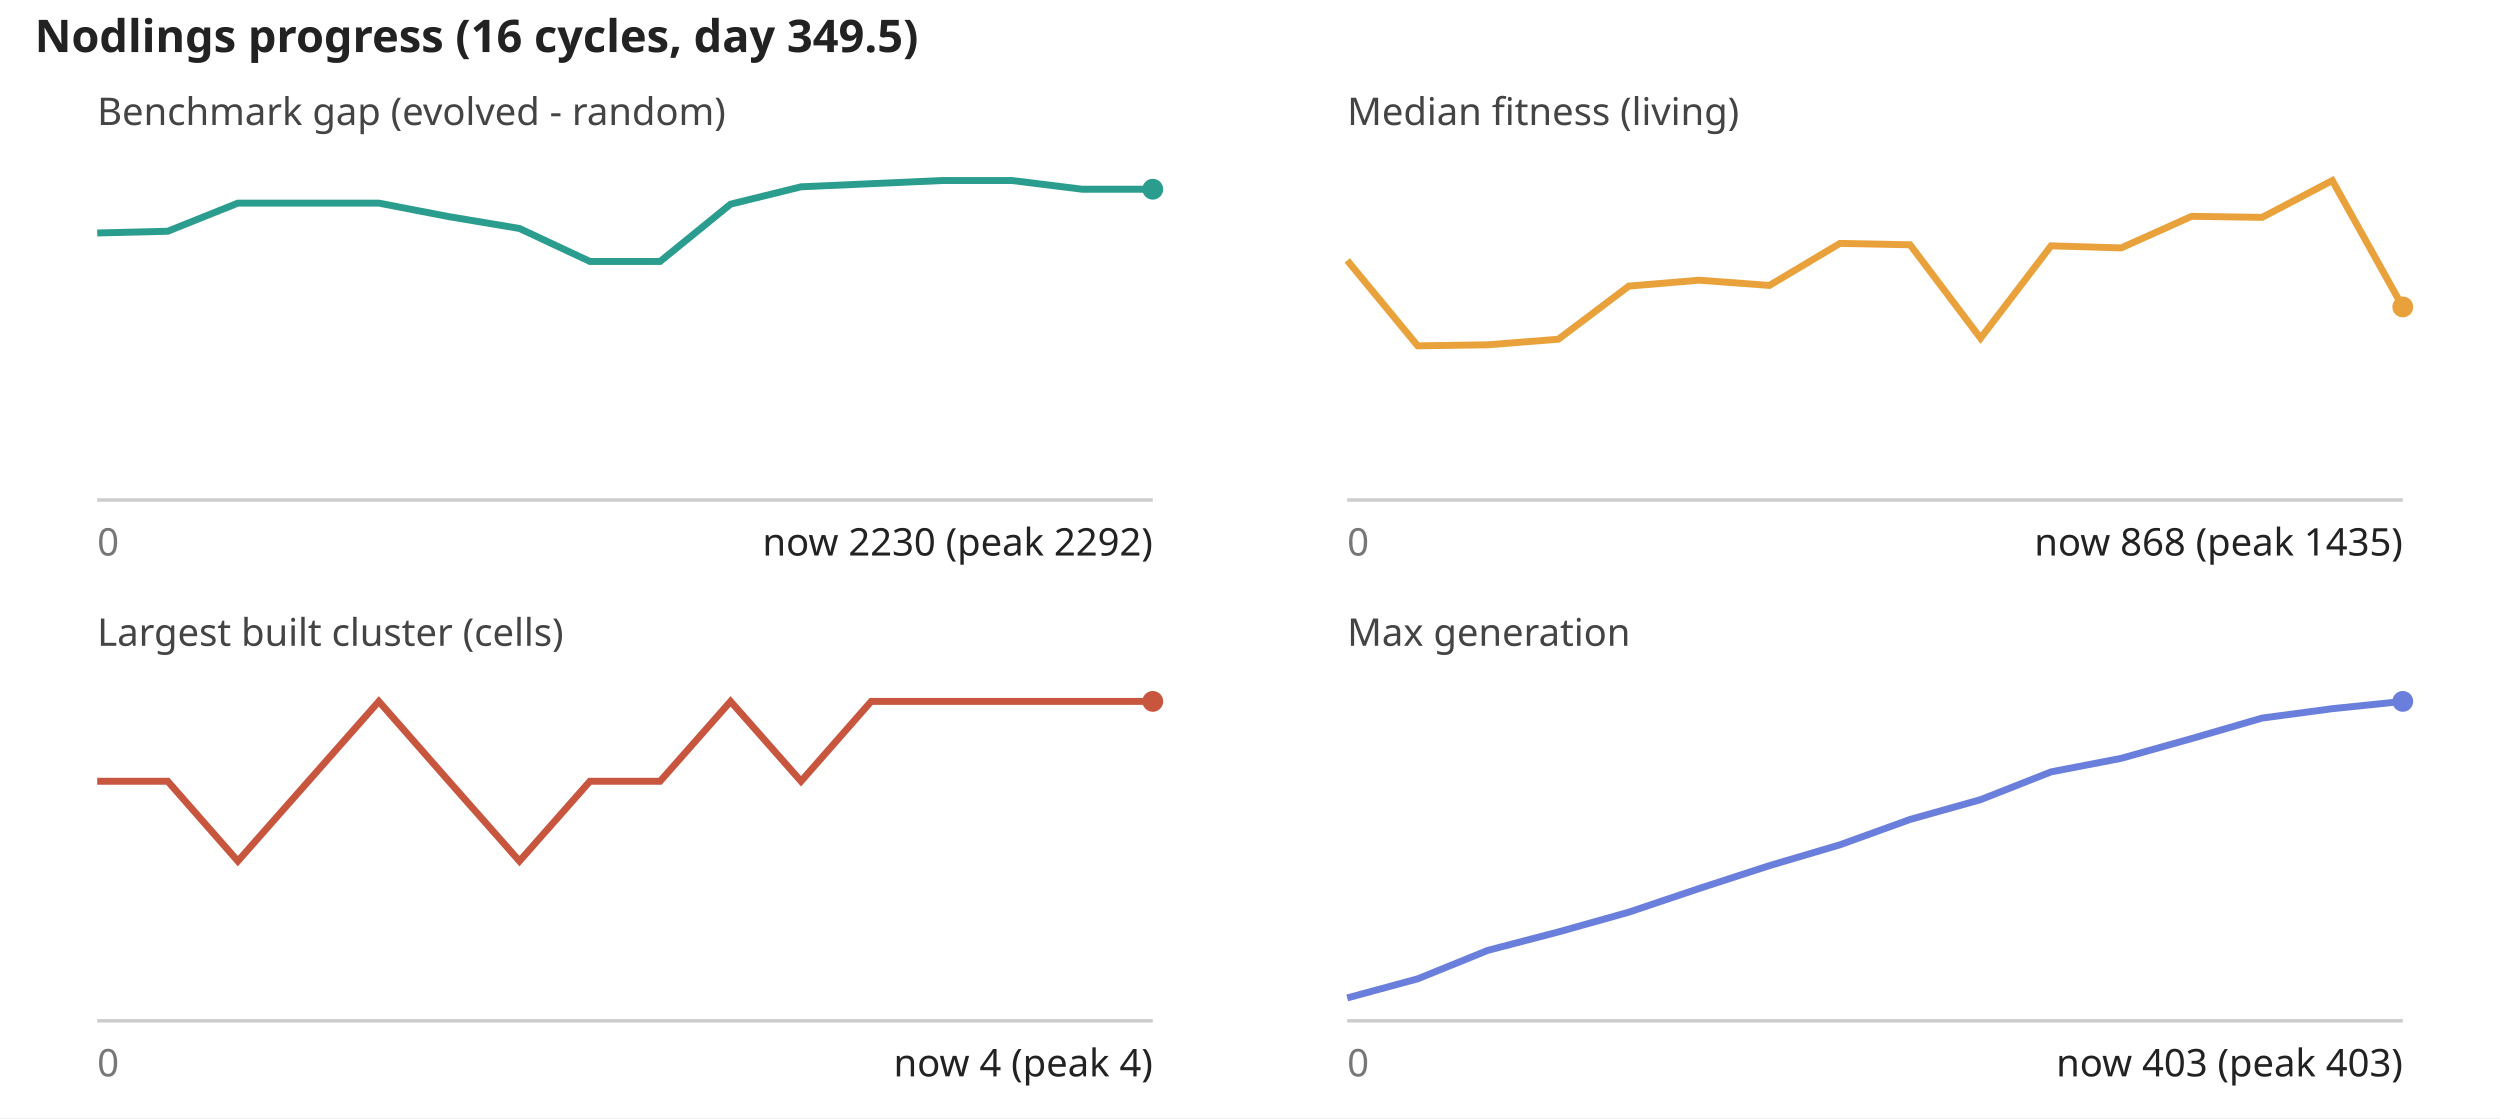
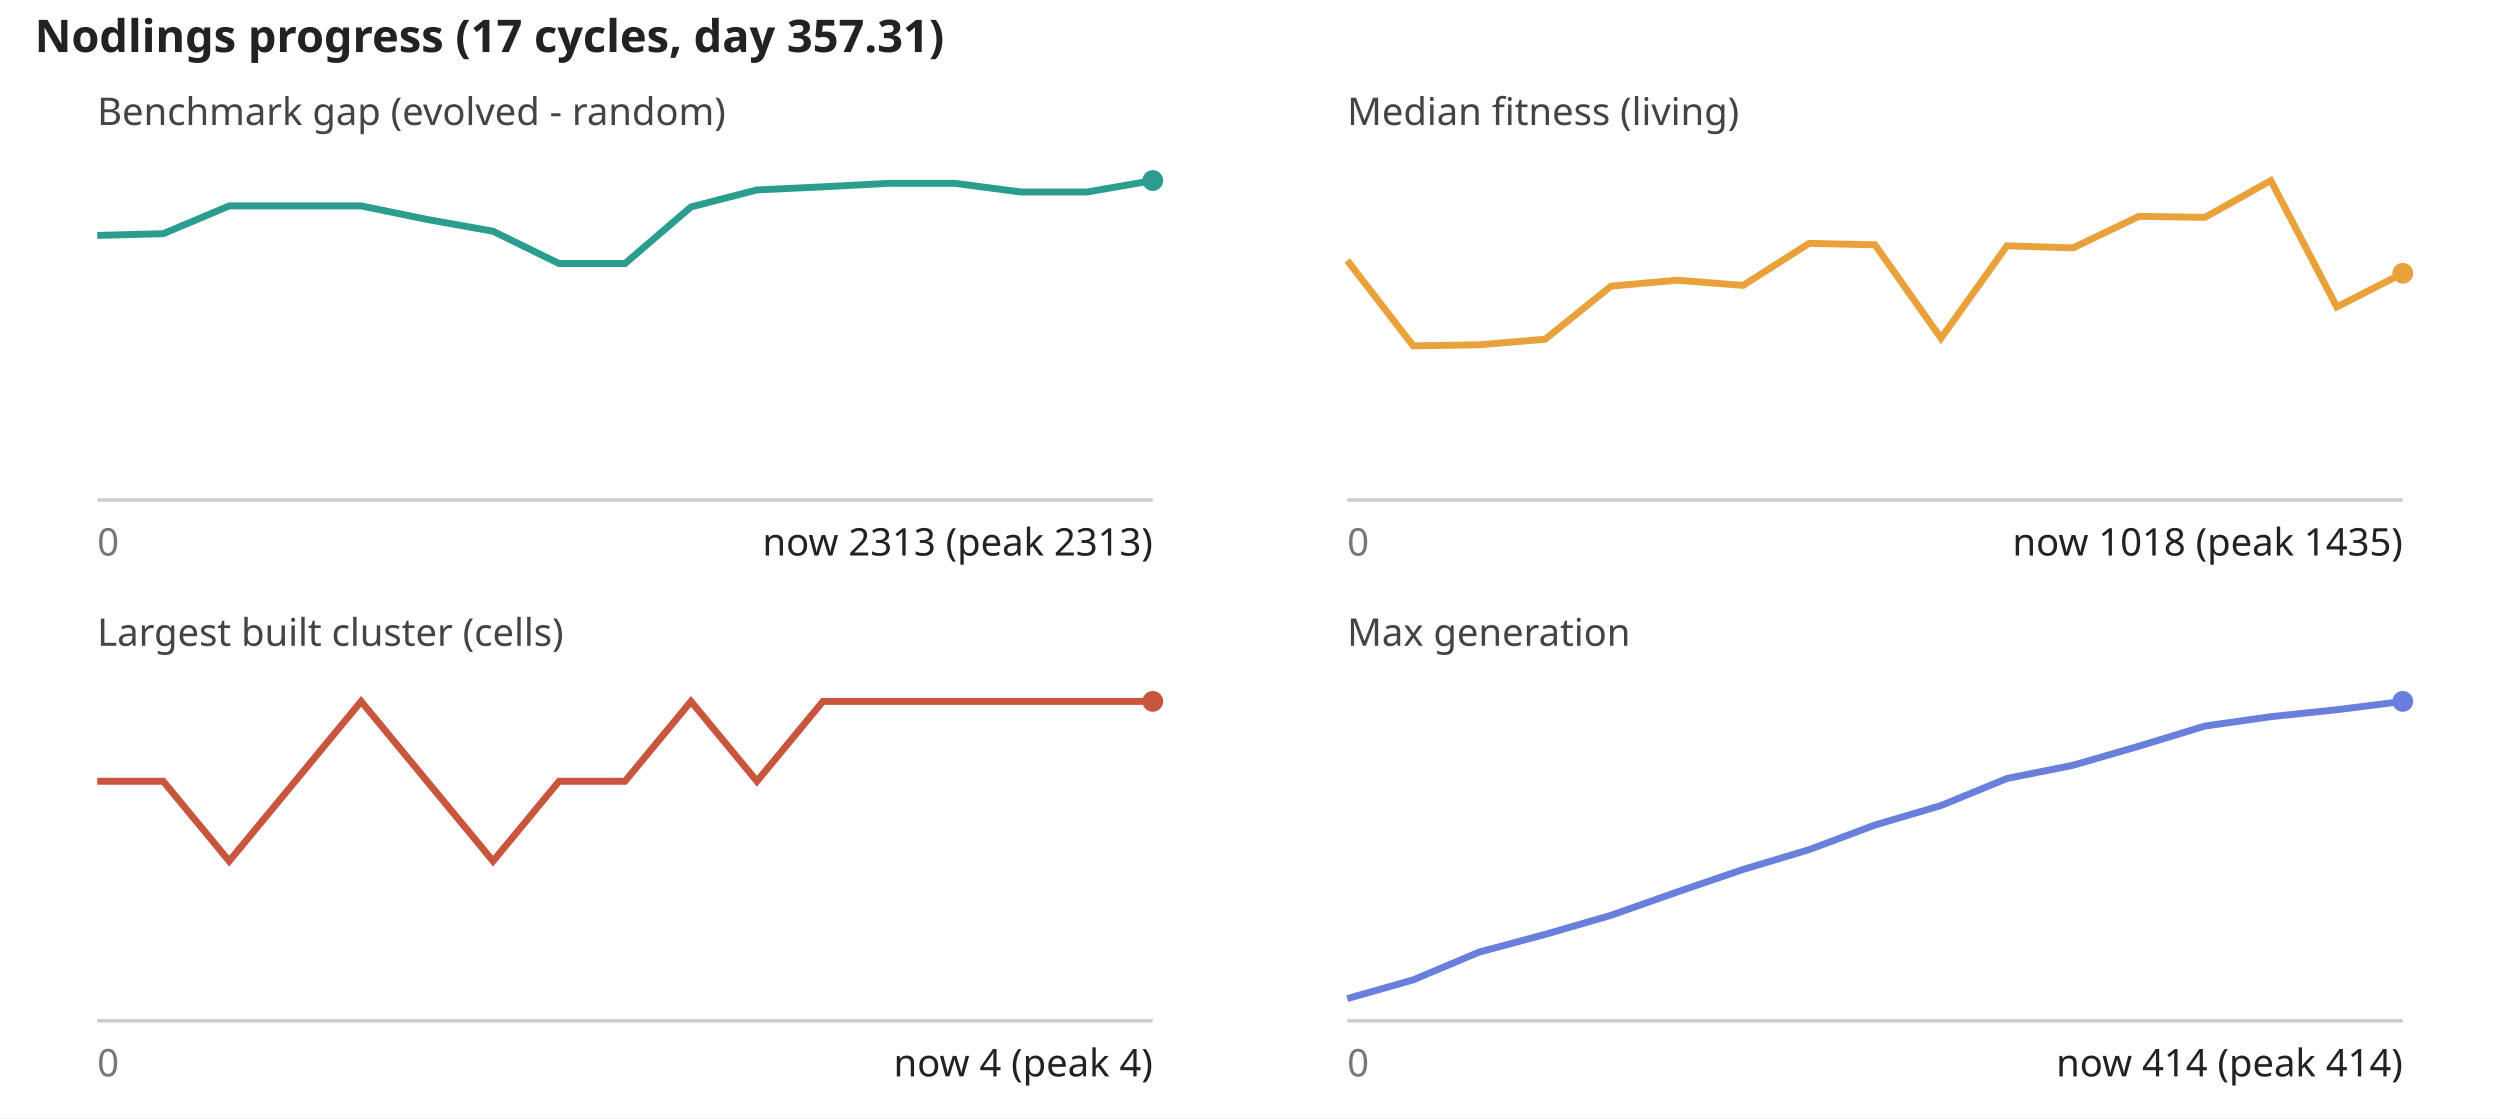
<svg xmlns="http://www.w3.org/2000/svg" viewBox="0 0 720 322" font-family="sans-serif" font-size="11">
  <rect width="100%" height="100%" fill="#fff" />
-   <text x="10" y="15" font-size="13" font-weight="bold" fill="#222">Nodlings progress (16 cycles, day 349.5)</text>
+   <text x="10" y="15" font-size="13" font-weight="bold" fill="#222">Nodlings progress (17 cycles, day 357.31)</text>
  <text x="28" y="36" fill="#444">Benchmark gap (evolved - random)</text>
  <line x1="28" y1="144" x2="332" y2="144" stroke="#ccc" />
-   <polyline fill="none" stroke="#2a9d8f" stroke-width="2" points="28.0,67.1 48.3,66.6 68.5,58.5 88.8,58.5 109.1,58.5 129.3,62.4 149.6,65.8 169.9,75.3 190.1,75.3 210.4,58.8 230.7,53.8 250.9,52.9 271.2,52.0 291.5,52.0 311.7,54.5 332.0,54.5" />
-   <circle cx="332.0" cy="54.5" r="3" fill="#2a9d8f" />
+   <polyline fill="none" stroke="#2a9d8f" stroke-width="2" points="28.0,67.8 47.0,67.3 66.0,59.3 85.0,59.3 104.0,59.3 123.0,63.2 142.0,66.6 161.0,75.9 180.0,75.9 199.0,59.6 218.0,54.7 237.0,53.8 256.0,52.8 275.0,52.8 294.0,55.3 313.0,55.3 332.0,52.0" />
+   <circle cx="332.0" cy="52.0" r="3" fill="#2a9d8f" />
  <text x="28" y="160" fill="#777">0</text>
-   <text x="332" y="160" text-anchor="end" fill="#222">now 2230 (peak 2292)</text>
+   <text x="332" y="160" text-anchor="end" fill="#222">now 2313 (peak 2313)</text>
  <text x="388" y="36" fill="#444">Median fitness (living)</text>
  <line x1="388" y1="144" x2="692" y2="144" stroke="#ccc" />
-   <polyline fill="none" stroke="#e9a23b" stroke-width="2" points="388.0,75.0 408.3,99.6 428.5,99.3 448.8,97.7 469.1,82.4 489.3,80.7 509.6,82.2 529.9,70.1 550.1,70.5 570.4,97.4 590.7,70.8 610.9,71.4 631.2,62.3 651.5,62.6 671.7,52.0 692.0,88.4" />
-   <circle cx="692.0" cy="88.4" r="3" fill="#e9a23b" />
+   <polyline fill="none" stroke="#e9a23b" stroke-width="2" points="388.0,75.0 407.0,99.6 426.0,99.3 445.0,97.7 464.0,82.4 483.0,80.7 502.0,82.2 521.0,70.1 540.0,70.5 559.0,97.4 578.0,70.8 597.0,71.4 616.0,62.3 635.0,62.6 654.0,52.0 673.0,88.4 692.0,78.7" />
+   <circle cx="692.0" cy="78.7" r="3" fill="#e9a23b" />
  <text x="388" y="160" fill="#777">0</text>
-   <text x="692" y="160" text-anchor="end" fill="#222">now 868 (peak 1435)</text>
+   <text x="692" y="160" text-anchor="end" fill="#222">now 1018 (peak 1435)</text>
  <text x="28" y="186" fill="#444">Largest built cluster (cells)</text>
  <line x1="28" y1="294" x2="332" y2="294" stroke="#ccc" />
-   <polyline fill="none" stroke="#c8553d" stroke-width="2" points="28.0,225.0 48.3,225.0 68.5,248.0 88.8,225.0 109.1,202.0 129.3,225.0 149.6,248.0 169.9,225.0 190.1,225.0 210.4,202.0 230.7,225.0 250.9,202.0 271.2,202.0 291.5,202.0 311.7,202.0 332.0,202.0" />
+   <polyline fill="none" stroke="#c8553d" stroke-width="2" points="28.0,225.0 47.0,225.0 66.0,248.0 85.0,225.0 104.0,202.0 123.0,225.0 142.0,248.0 161.0,225.0 180.0,225.0 199.0,202.0 218.0,225.0 237.0,202.0 256.0,202.0 275.0,202.0 294.0,202.0 313.0,202.0 332.0,202.0" />
  <circle cx="332.0" cy="202.0" r="3" fill="#c8553d" />
  <text x="28" y="310" fill="#777">0</text>
  <text x="332" y="310" text-anchor="end" fill="#222">now 4 (peak 4)</text>
  <text x="388" y="186" fill="#444">Max generation</text>
  <line x1="388" y1="294" x2="692" y2="294" stroke="#ccc" />
-   <polyline fill="none" stroke="#6a7fdb" stroke-width="2" points="388.0,287.4 408.3,281.9 428.5,273.7 448.8,268.4 469.1,262.7 489.3,255.9 509.6,249.3 529.9,243.3 550.1,236.0 570.4,230.3 590.7,222.3 610.9,218.4 631.2,212.7 651.5,206.8 671.7,204.1 692.0,202.0" />
+   <polyline fill="none" stroke="#6a7fdb" stroke-width="2" points="388.0,287.6 407.0,282.2 426.0,274.2 445.0,269.1 464.0,263.6 483.0,256.9 502.0,250.4 521.0,244.7 540.0,237.6 559.0,232.0 578.0,224.2 597.0,220.4 616.0,214.9 635.0,209.1 654.0,206.4 673.0,204.4 692.0,202.0" />
  <circle cx="692.0" cy="202.0" r="3" fill="#6a7fdb" />
  <text x="388" y="310" fill="#777">0</text>
-   <text x="692" y="310" text-anchor="end" fill="#222">now 403 (peak 403)</text>
+   <text x="692" y="310" text-anchor="end" fill="#222">now 414 (peak 414)</text>
</svg>
